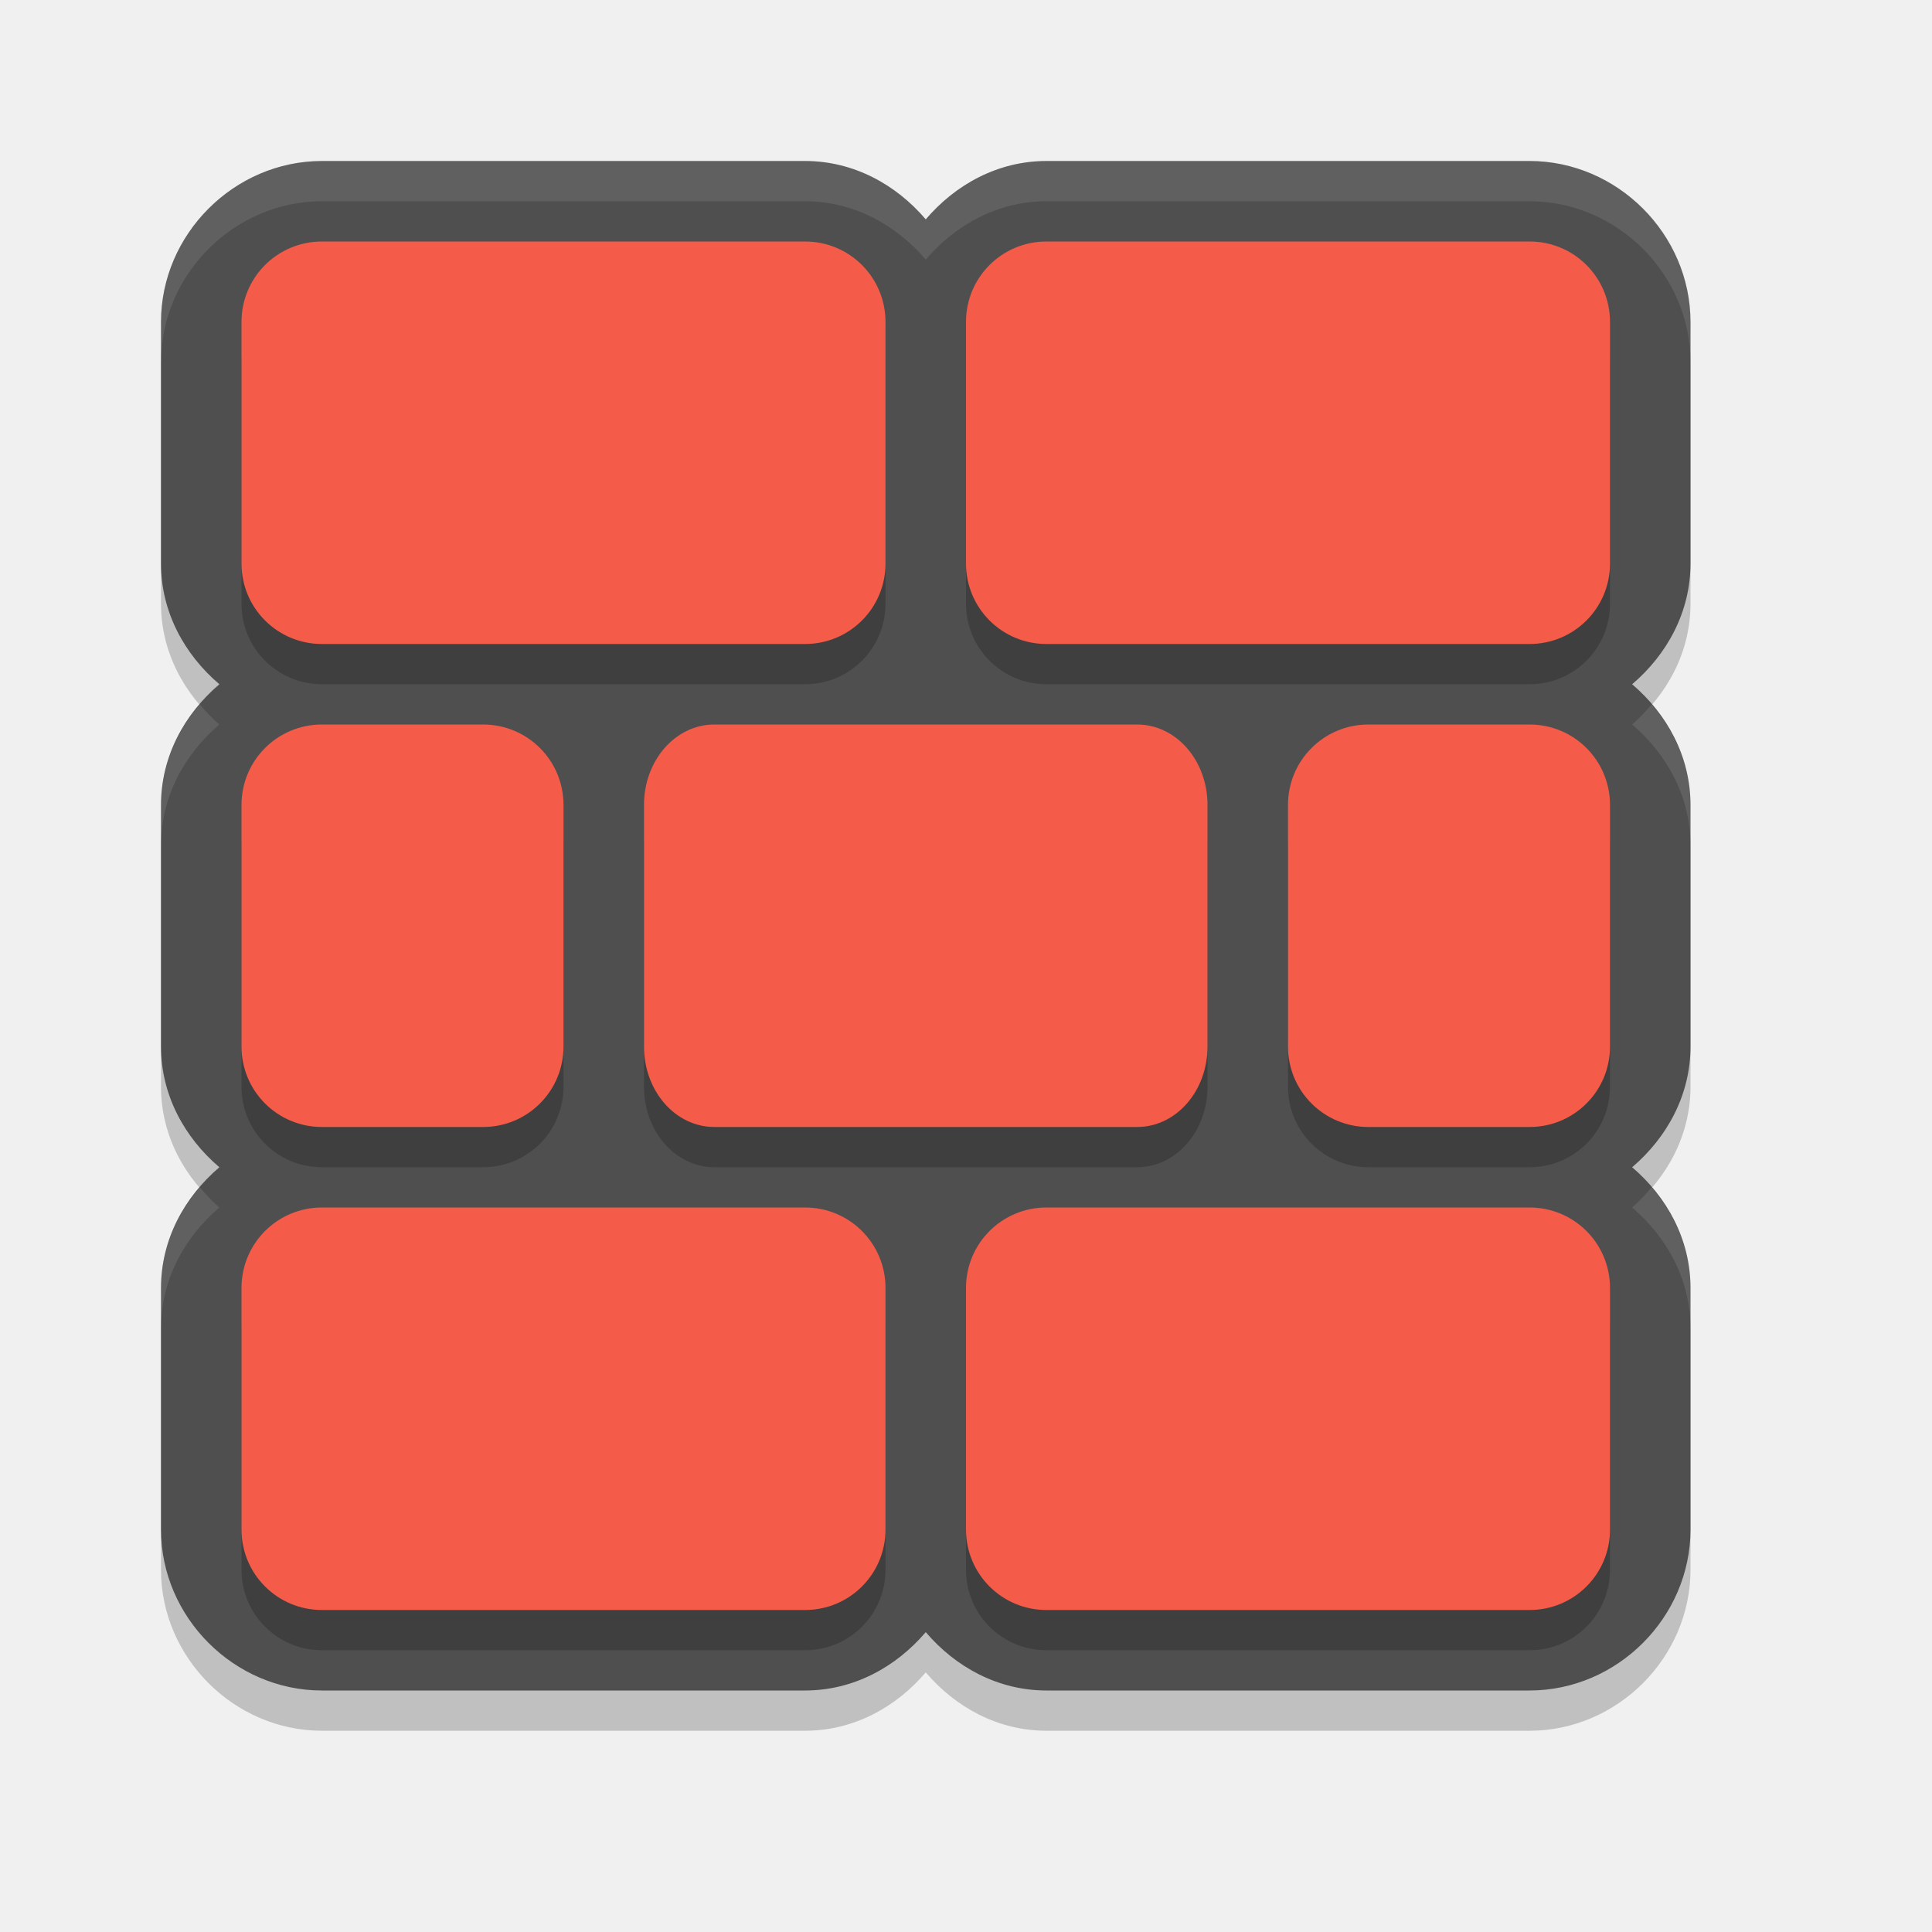
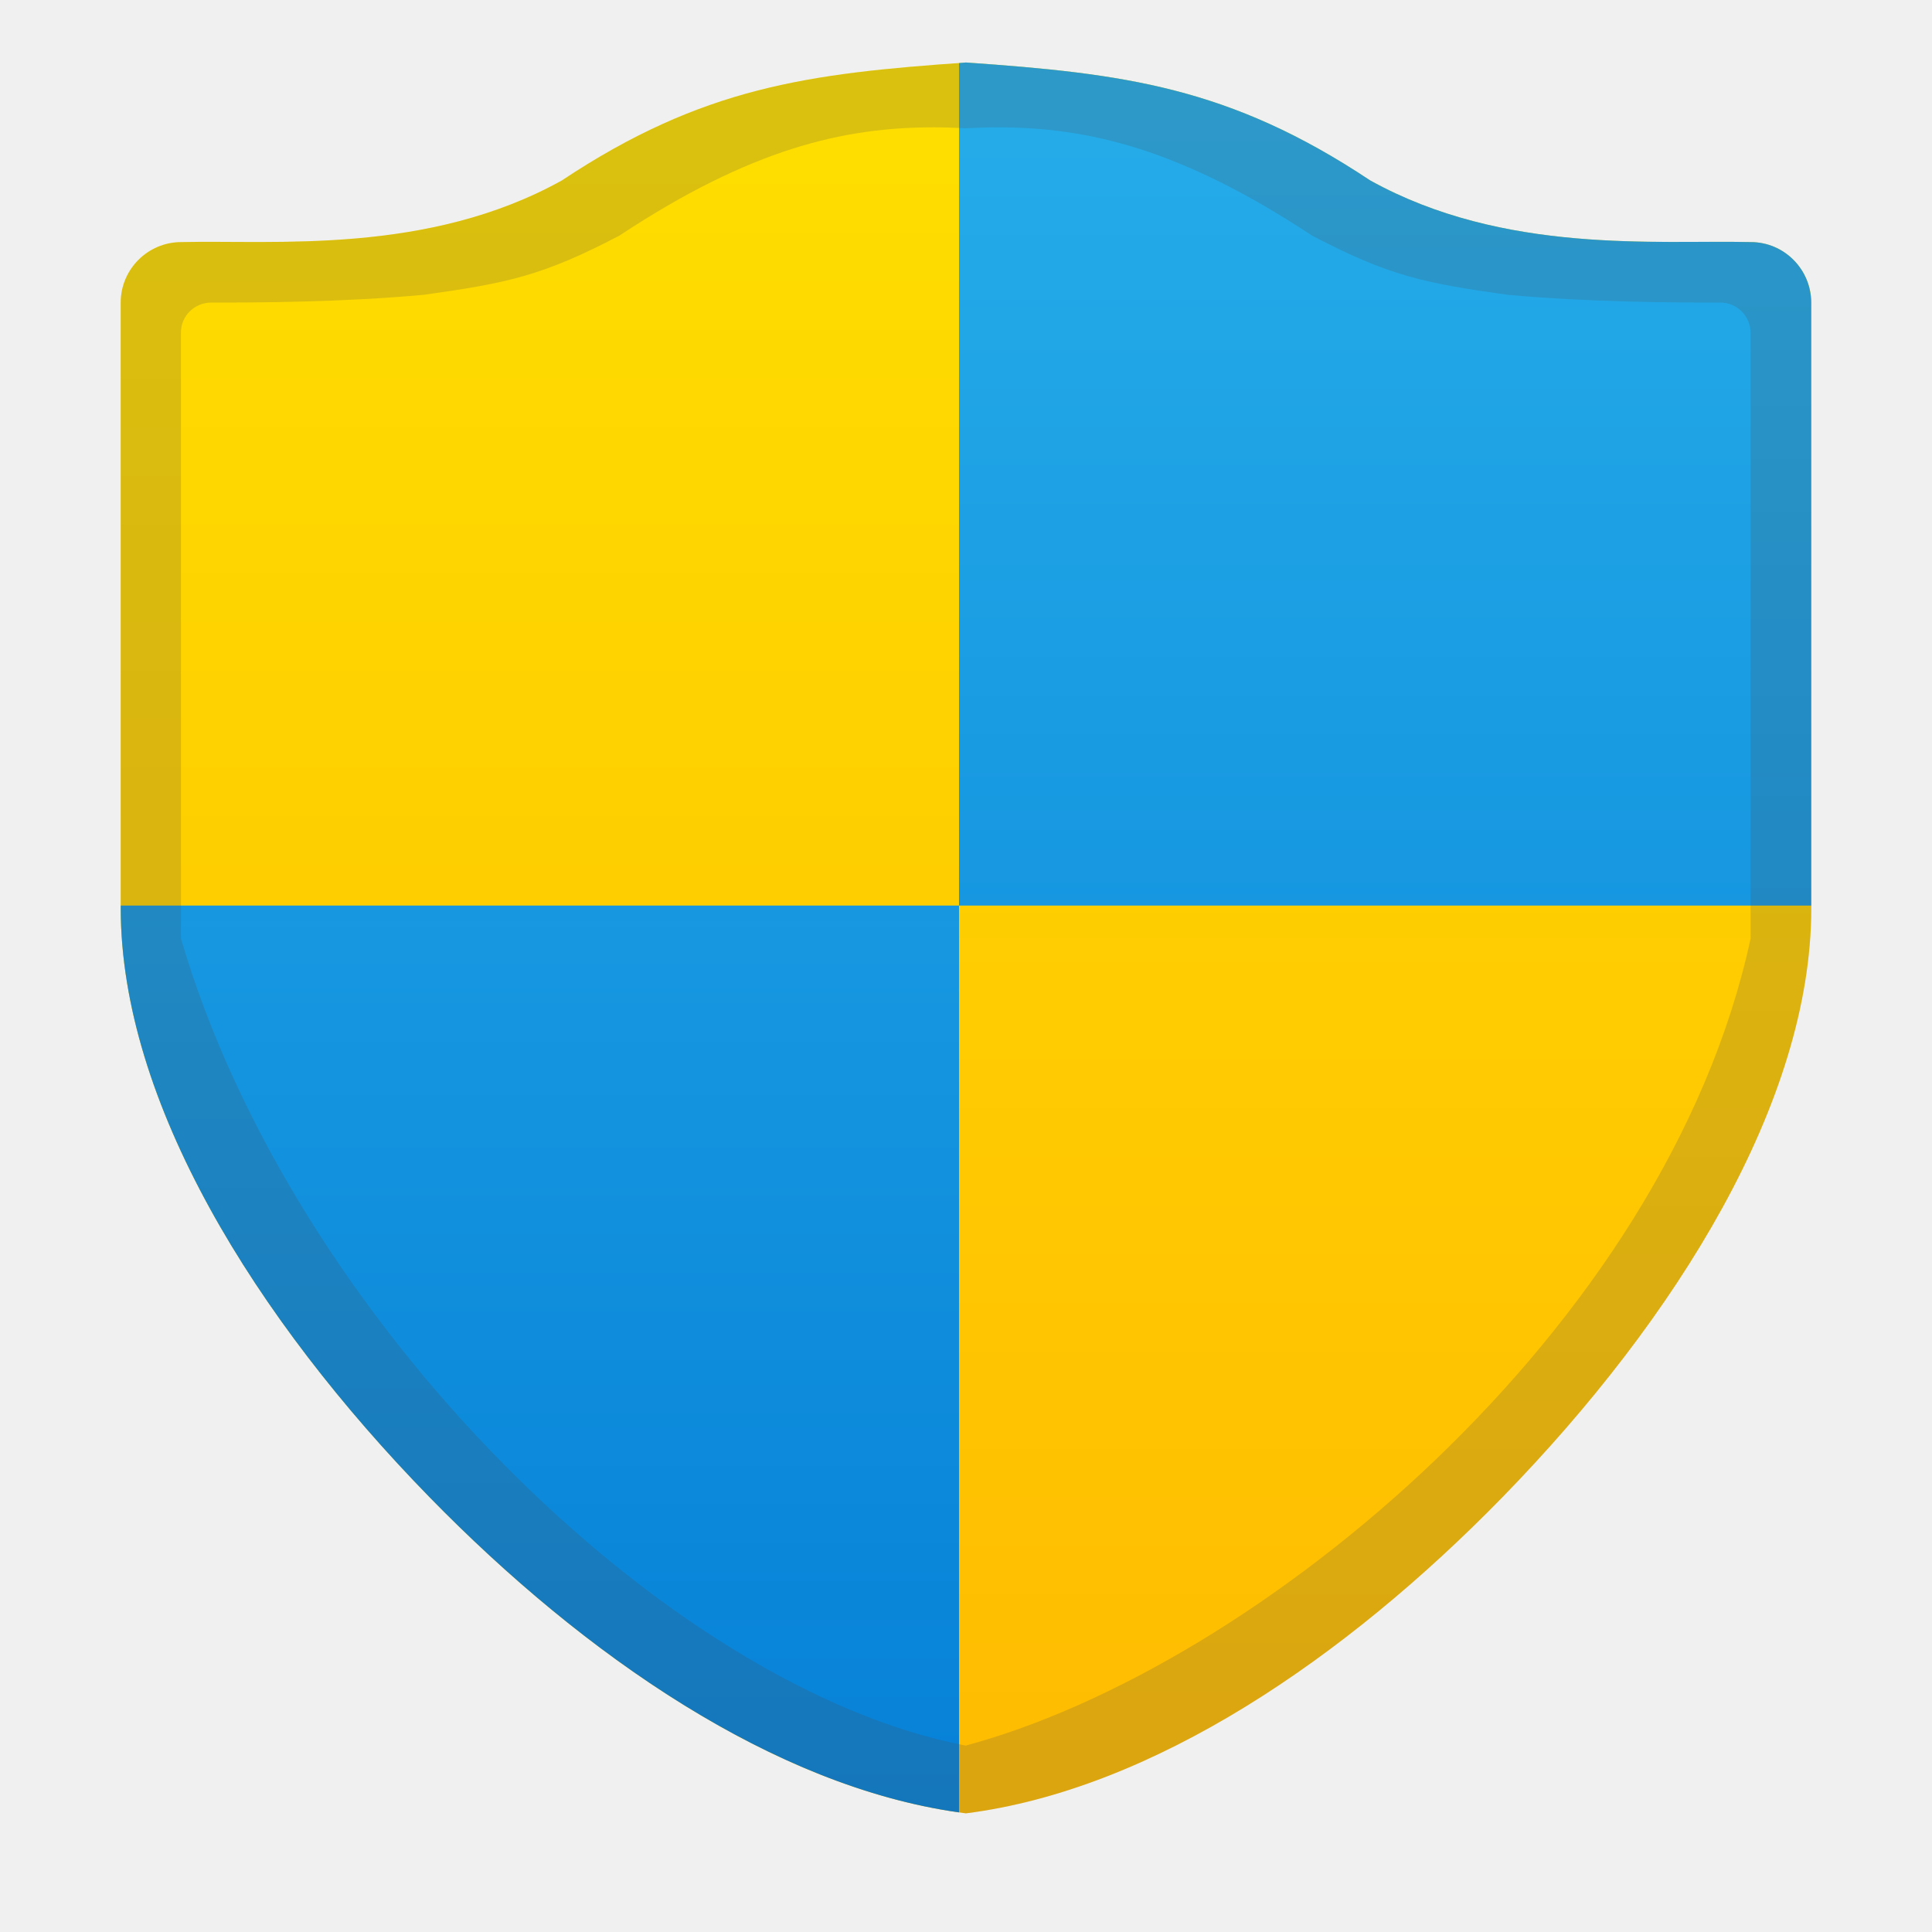
- <svg xmlns="http://www.w3.org/2000/svg" width="24" height="24" version="1">
-   <path style="opacity:0.2" d="m 4,2.5 c -1.091,0 -2,0.909 -2,2 l 0,3 C 2,8.103 2.292,8.631 2.725,9 2.292,9.369 2,9.897 2,10.5 l 0,3 C 2,14.103 2.292,14.631 2.725,15 2.292,15.369 2,15.897 2,16.5 l 0,3 c 0,1.091 0.909,2 2,2 l 6,0 c 0.603,0 1.131,-0.292 1.5,-0.725 C 11.869,21.208 12.397,21.5 13,21.5 l 6,0 c 1.091,0 2,-0.909 2,-2 l 0,-3 C 21,15.897 20.708,15.369 20.275,15 20.708,14.631 21,14.103 21,13.5 l 0,-3 C 21,9.897 20.708,9.369 20.275,9 20.708,8.631 21,8.103 21,7.5 l 0,-3 c 0,-1.091 -0.909,-2 -2,-2 l -6,0 C 12.397,2.5 11.869,2.792 11.5,3.225 11.131,2.792 10.603,2.5 10,2.5 Z" />
-   <path style="fill:#4f4f4f" d="M 4,2 C 2.909,2 2,2.909 2,4 L 2,7 C 2,7.603 2.292,8.131 2.725,8.5 2.292,8.869 2,9.397 2,10 l 0,3 c 0,0.603 0.292,1.131 0.725,1.5 C 2.292,14.869 2,15.397 2,16 l 0,3 c 0,1.091 0.909,2 2,2 l 6,0 c 0.603,0 1.131,-0.292 1.5,-0.725 C 11.869,20.708 12.397,21 13,21 l 6,0 c 1.091,0 2,-0.909 2,-2 l 0,-3 C 21,15.397 20.708,14.869 20.275,14.5 20.708,14.131 21,13.603 21,13 l 0,-3 C 21,9.397 20.708,8.869 20.275,8.5 20.708,8.131 21,7.603 21,7 L 21,4 C 21,2.909 20.091,2 19,2 L 13,2 C 12.397,2 11.869,2.292 11.5,2.725 11.131,2.292 10.603,2 10,2 Z" />
-   <path style="opacity:0.2" d="m 4,3.5 c -0.554,0 -1,0.446 -1,1 l 0,3 c 0,0.554 0.446,1 1,1 l 6,0 c 0.554,0 1,-0.446 1,-1 l 0,-3 c 0,-0.554 -0.446,-1 -1,-1 l -6,0 z m 9,0 c -0.554,0 -1,0.446 -1,1 l 0,3 c 0,0.554 0.446,1 1,1 l 6,0 c 0.554,0 1,-0.446 1,-1 l 0,-3 c 0,-0.554 -0.446,-1 -1,-1 l -6,0 z m -9,6 c -0.554,0 -1,0.446 -1,1 l 0,3 c 0,0.554 0.446,1 1,1 l 2,0 c 0.554,0 1,-0.446 1,-1 l 0,-3 C 7,9.946 6.554,9.5 6,9.5 l -2,0 z m 4.875,0 C 8.39,9.5 8,9.946 8,10.5 l 0,3 c 0,0.554 0.39,1 0.875,1 l 5.25,0 c 0.485,0 0.875,-0.446 0.875,-1 l 0,-3 c 0,-0.554 -0.39,-1 -0.875,-1 l -5.25,0 z M 17,9.5 c -0.554,0 -1,0.446 -1,1 l 0,3 c 0,0.554 0.446,1 1,1 l 2,0 c 0.554,0 1,-0.446 1,-1 l 0,-3 c 0,-0.554 -0.446,-1 -1,-1 l -2,0 z m -13,6 c -0.554,0 -1,0.446 -1,1 l 0,3 c 0,0.554 0.446,1 1,1 l 6,0 c 0.554,0 1,-0.446 1,-1 l 0,-3 c 0,-0.554 -0.446,-1 -1,-1 l -6,0 z m 9,0 c -0.554,0 -1,0.446 -1,1 l 0,3 c 0,0.554 0.446,1 1,1 l 6,0 c 0.554,0 1,-0.446 1,-1 l 0,-3 c 0,-0.554 -0.446,-1 -1,-1 l -6,0 z" />
-   <path style="fill:#f45c49" d="M 4,3 C 3.446,3 3,3.446 3,4 l 0,3 c 0,0.554 0.446,1 1,1 l 6,0 c 0.554,0 1,-0.446 1,-1 L 11,4 C 11,3.446 10.554,3 10,3 L 4,3 Z m 9,0 c -0.554,0 -1,0.446 -1,1 l 0,3 c 0,0.554 0.446,1 1,1 l 6,0 c 0.554,0 1,-0.446 1,-1 L 20,4 C 20,3.446 19.554,3 19,3 L 13,3 Z M 4,9 C 3.446,9 3,9.446 3,10 l 0,3 c 0,0.554 0.446,1 1,1 l 2,0 c 0.554,0 1,-0.446 1,-1 L 7,10 C 7,9.446 6.554,9 6,9 L 4,9 Z M 8.875,9 C 8.39,9 8,9.446 8,10 l 0,3 c 0,0.554 0.39,1 0.875,1 l 5.25,0 C 14.61,14 15,13.554 15,13 l 0,-3 C 15,9.446 14.61,9 14.125,9 L 8.875,9 Z M 17,9 c -0.554,0 -1,0.446 -1,1 l 0,3 c 0,0.554 0.446,1 1,1 l 2,0 c 0.554,0 1,-0.446 1,-1 l 0,-3 C 20,9.446 19.554,9 19,9 L 17,9 Z M 4,15 c -0.554,0 -1,0.446 -1,1 l 0,3 c 0,0.554 0.446,1 1,1 l 6,0 c 0.554,0 1,-0.446 1,-1 l 0,-3 c 0,-0.554 -0.446,-1 -1,-1 l -6,0 z m 9,0 c -0.554,0 -1,0.446 -1,1 l 0,3 c 0,0.554 0.446,1 1,1 l 6,0 c 0.554,0 1,-0.446 1,-1 l 0,-3 c 0,-0.554 -0.446,-1 -1,-1 l -6,0 z" />
-   <path style="opacity:0.1;fill:#ffffff" d="M 4,2 C 2.909,2 2,2.909 2,4 l 0,0.5 c 0,-1.091 0.909,-2 2,-2 l 6,0 c 0.603,0 1.131,0.292 1.5,0.725 C 11.869,2.792 12.397,2.5 13,2.5 l 6,0 c 1.091,0 2,0.909 2,2 L 21,4 C 21,2.909 20.091,2 19,2 L 13,2 C 12.397,2 11.869,2.292 11.5,2.725 11.131,2.292 10.603,2 10,2 L 4,2 Z M 2.482,8.75 C 2.189,9.093 2,9.521 2,10 l 0,0.5 C 2,9.897 2.292,9.369 2.725,9 2.636,8.925 2.558,8.838 2.482,8.75 Z m 18.035,0 C 20.442,8.838 20.364,8.925 20.275,9 20.708,9.369 21,9.897 21,10.5 L 21,10 C 21,9.521 20.811,9.093 20.518,8.75 Z m -18.035,6 C 2.189,15.093 2,15.521 2,16 l 0,0.5 C 2,15.897 2.292,15.369 2.725,15 2.636,14.925 2.558,14.838 2.482,14.75 Z m 18.035,0 C 20.442,14.838 20.364,14.925 20.275,15 20.708,15.369 21,15.897 21,16.5 L 21,16 c 0,-0.479 -0.189,-0.907 -0.482,-1.25 z" />
+ <svg xmlns="http://www.w3.org/2000/svg" xmlns:xlink="http://www.w3.org/1999/xlink" width="32" height="32" viewBox="0 0 8.467 8.467" version="1.1" id="svg69118">
+   <defs id="defs69115">
+     <linearGradient id="linearGradient115183">
+       <stop style="stop-color:#fedf00;stop-opacity:1;" offset="0" id="stop115179" />
+       <stop style="stop-color:#ffbb01;stop-opacity:1" offset="1" id="stop115181" />
+     </linearGradient>
+     <linearGradient xlink:href="#linearGradient115183" id="linearGradient8763" x1="16" y1="1.035" x2="16" y2="29.938" gradientUnits="userSpaceOnUse" gradientTransform="matrix(0.2645833,0,0,0.2654773,0,-9.2540781e-4)" />
+     <linearGradient xlink:href="#linearGradient129670" id="linearGradient9363" gradientUnits="userSpaceOnUse" gradientTransform="matrix(1,0,0,1.003379,3.7795275e-7,-0.00349871)" x1="16" y1="1.035" x2="16" y2="29.938" />
+     <linearGradient id="linearGradient129670">
+       <stop style="stop-color:#26ade9;stop-opacity:1;" offset="0" id="stop129666" />
+       <stop style="stop-color:#0580d8;stop-opacity:0.996" offset="1" id="stop129668" />
+     </linearGradient>
+   </defs>
+   <path id="path5150" style="color:#000000;fill:url(#linearGradient8763);fill-opacity:1;stroke-width:0.265;stroke-linecap:round;stroke-linejoin:round;-inkscape-stroke:none" d="M 4.233,0.274 C 3.543,0.322 3.079,0.381 2.462,0.791 1.873,1.118 1.203,1.051 0.794,1.061 0.648,1.061 0.529,1.18 0.529,1.326 v 2.655 5.185e-4 C 0.53,4.828 1.117,5.777 1.882,6.561 2.572,7.268 3.415,7.843 4.233,7.947 5.052,7.843 5.895,7.268 6.585,6.561 7.349,5.777 7.937,4.828 7.938,3.982 V 3.981 1.326 C 7.937,1.18 7.819,1.061 7.672,1.061 7.264,1.051 6.593,1.117 6.005,0.791 5.387,0.38 4.923,0.322 4.233,0.274 Z" />
+   <path id="path5150-06" style="color:#000000;fill:url(#linearGradient9363);fill-opacity:1;stroke-width:1.002;stroke-linecap:round;stroke-linejoin:round;-inkscape-stroke:none" d="M 16 1.035 C 15.96 1.038 15.924 1.042 15.885 1.045 L 15.885 15 L 30 15 L 30 5.014 C 30 4.459 29.551 4.009 28.998 4.01 C 27.453 3.971 24.92 4.222 22.695 2.988 C 20.362 1.436 18.608 1.218 16 1.035 z M 15.885 15 L 2 15 L 2 15.047 L 2 15.049 C 2.004 18.248 4.223 21.836 7.113 24.797 C 9.689 27.435 12.827 29.589 15.885 30.02 L 15.885 15 z " transform="scale(0.2645833)" />
+   <path id="path5150-0" style="color:#000000;opacity:0.2;fill:#4d4d4d;fill-opacity:1;stroke-width:0.265;stroke-linecap:round;stroke-linejoin:round;-inkscape-stroke:none" d="M 4.233,0.274 C 3.543,0.322 3.079,0.381 2.462,0.791 1.873,1.118 1.203,1.051 0.794,1.061 0.648,1.061 0.529,1.18 0.529,1.326 v 2.655 5.185e-4 C 0.53,4.828 1.117,5.777 1.882,6.561 2.572,7.268 3.415,7.843 4.233,7.947 5.052,7.843 5.895,7.268 6.585,6.561 7.349,5.777 7.937,4.828 7.938,3.982 V 3.981 1.326 C 7.937,1.18 7.819,1.061 7.672,1.061 7.264,1.051 6.593,1.117 6.005,0.791 5.387,0.38 4.923,0.322 4.233,0.274 Z M 4.093,0.558 c 0.046,1.01e-6 0.093,0.002 0.139,0.004 0.046,-0.002 0.093,-0.004 0.139,-0.004 0.397,-7.32e-6 0.801,0.093 1.38,0.475 0.337,0.177 0.493,0.208 0.857,0.259 0.361,0.033 0.729,0.034 0.931,0.034 0.073,-2.835e-4 0.133,0.059 0.133,0.133 V 4.113 C 7.302,5.83 5.507,7.308 4.232,7.65 2.922,7.398 1.283,5.786 0.793,4.113 V 1.459 C 0.792,1.385 0.852,1.326 0.926,1.326 1.128,1.326 1.496,1.325 1.857,1.292 2.221,1.241 2.376,1.21 2.714,1.033 3.292,0.651 3.697,0.558 4.093,0.558 Z" />
</svg>
